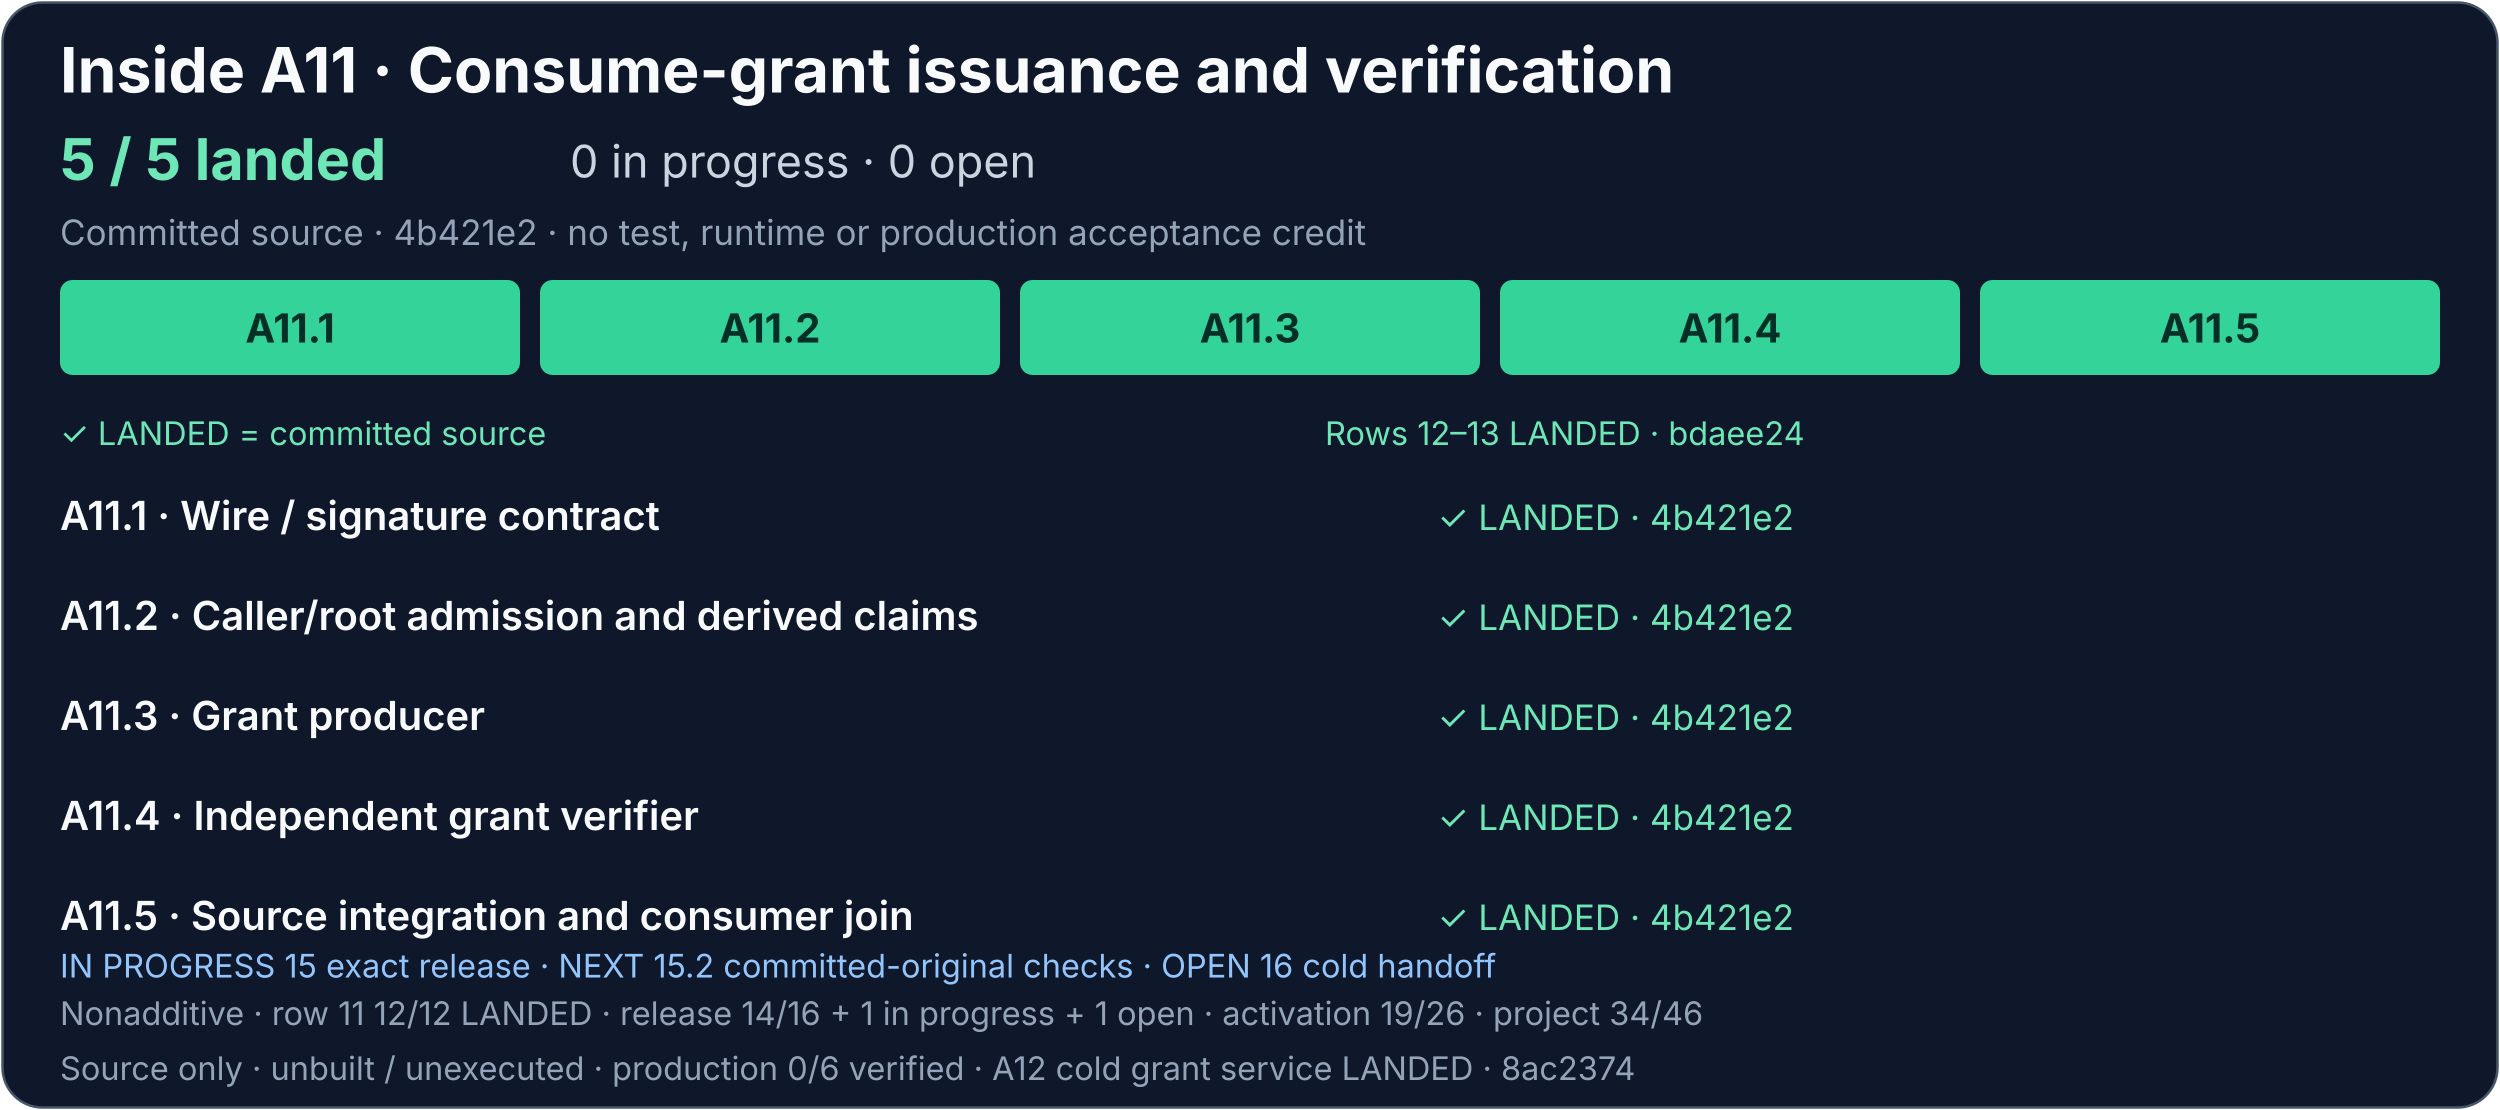
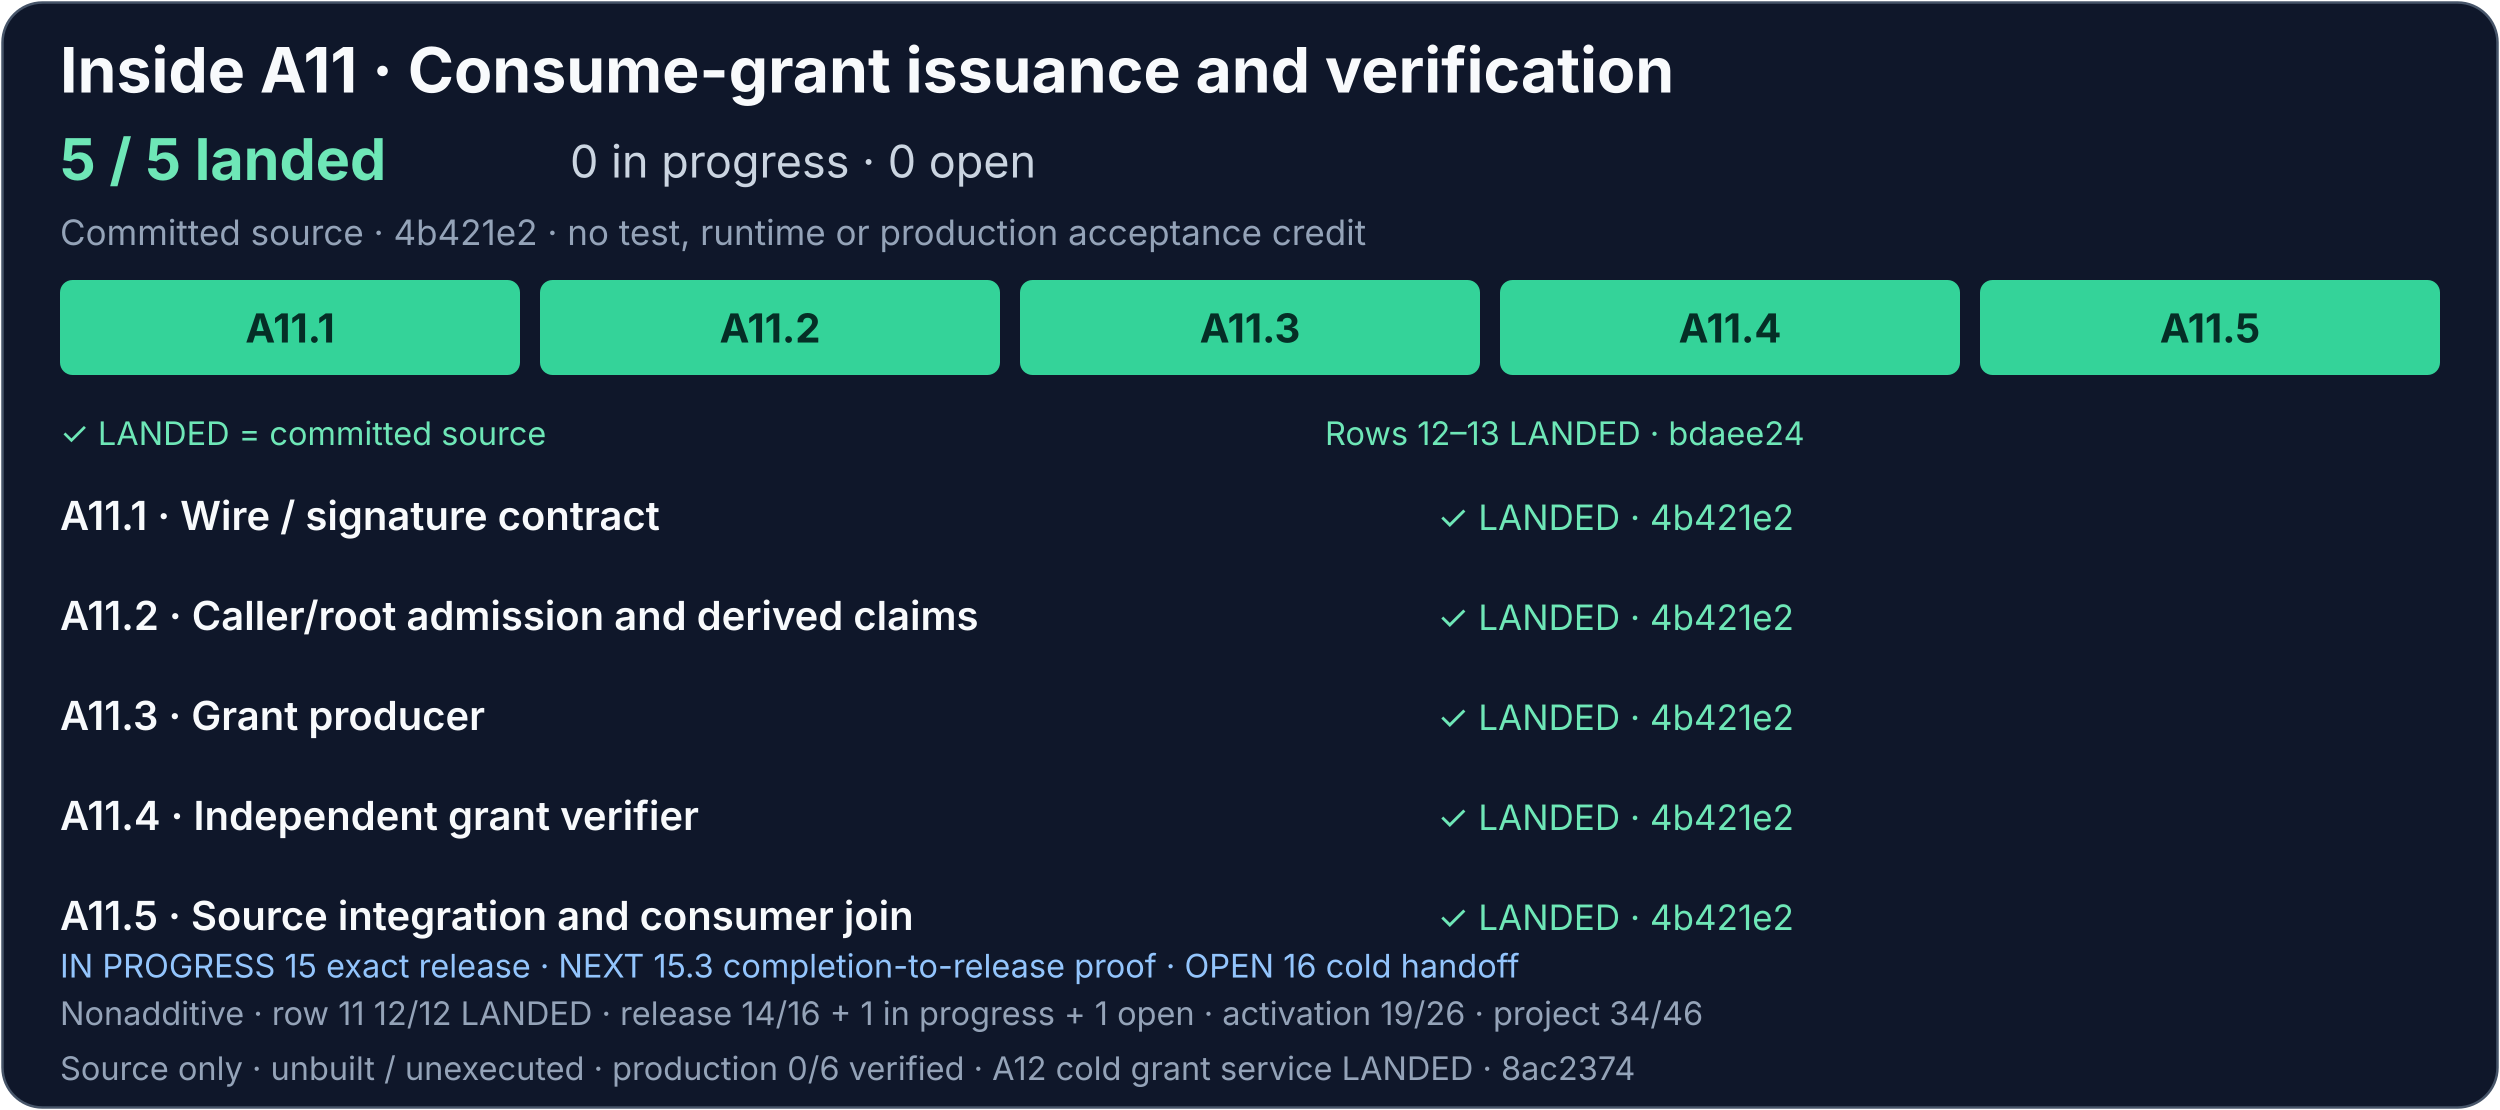
<svg xmlns="http://www.w3.org/2000/svg" width="1000" height="444" viewBox="0 0 1000 444" role="img" aria-labelledby="grant-title grant-description">
  <rect x="1" y="1" width="998" height="442" rx="16" fill="#0f172a" stroke="#475569" />
  <g font-family="system-ui, -apple-system, Segoe UI, sans-serif">
    <text x="24" y="37" fill="#f8fafc" font-size="25" font-weight="700">Inside A11 · Consume-grant issuance and verification</text>
    <text x="24" y="72" fill="#6ee7b7" font-size="23" font-weight="700">5 / 5 landed</text>
    <text x="228" y="71" fill="#cbd5e1" font-size="18">0 in progress · 0 open</text>
    <text x="24" y="98" fill="#94a3b8" font-size="14">Committed source · 4b421e2 · no test, runtime or production acceptance credit</text>
    <g fill="#34d399">
      <rect x="24" y="112" width="184" height="38" rx="5" />
      <rect x="216" y="112" width="184" height="38" rx="5" />
      <rect x="408" y="112" width="184" height="38" rx="5" />
      <rect x="600" y="112" width="184" height="38" rx="5" />
      <rect x="792" y="112" width="184" height="38" rx="5" />
    </g>
    <g fill="#052e26" font-size="16" font-weight="700" text-anchor="middle">
      <text x="116" y="137">A11.1</text>
      <text x="308" y="137">A11.2</text>
      <text x="500" y="137">A11.3</text>
      <text x="692" y="137">A11.4</text>
      <text x="884" y="137">A11.5</text>
    </g>
    <text x="24" y="178" fill="#6ee7b7" font-size="13">✓ LANDED = committed source</text>
    <text x="530" y="178" fill="#6ee7b7" font-size="13">Rows 12–13 LANDED · bdaee24</text>
    <g fill="#f8fafc" font-size="16" font-weight="600">
      <text x="24" y="212">A11.1 · Wire / signature contract</text>
      <text x="24" y="252">A11.2 · Caller/root admission and derived claims</text>
      <text x="24" y="292">A11.3 · Grant producer</text>
      <text x="24" y="332">A11.4 · Independent grant verifier</text>
      <text x="24" y="372">A11.5 · Source integration and consumer join</text>
    </g>
    <g fill="#6ee7b7" font-size="14">
      <text x="575" y="212">✓ LANDED · 4b421e2</text>
      <text x="575" y="252">✓ LANDED · 4b421e2</text>
      <text x="575" y="292">✓ LANDED · 4b421e2</text>
      <text x="575" y="332">✓ LANDED · 4b421e2</text>
      <text x="575" y="372">✓ LANDED · 4b421e2</text>
    </g>
    <a href="../production-status.md#exact-release-and-handoff-detail">
-       <text x="24" y="391" fill="#93c5fd" font-size="13">IN PROGRESS 15 exact release · NEXT 15.2 committed-original checks · OPEN 16 cold handoff</text>
+       <text x="24" y="391" fill="#93c5fd" font-size="13">IN PROGRESS 15 exact release · NEXT 15.3 completion-to-release proof · OPEN 16 cold handoff</text>
    </a>
    <text x="24" y="410" fill="#94a3b8" font-size="13">Nonadditive · row 11 12/12 LANDED · release 14/16 + 1 in progress + 1 open · activation 19/26 · project 34/46</text>
    <text x="24" y="432" fill="#94a3b8" font-size="13">Source only · unbuilt / unexecuted · production 0/6 verified · A12 cold grant service LANDED · 8ac2374</text>
  </g>
</svg>
